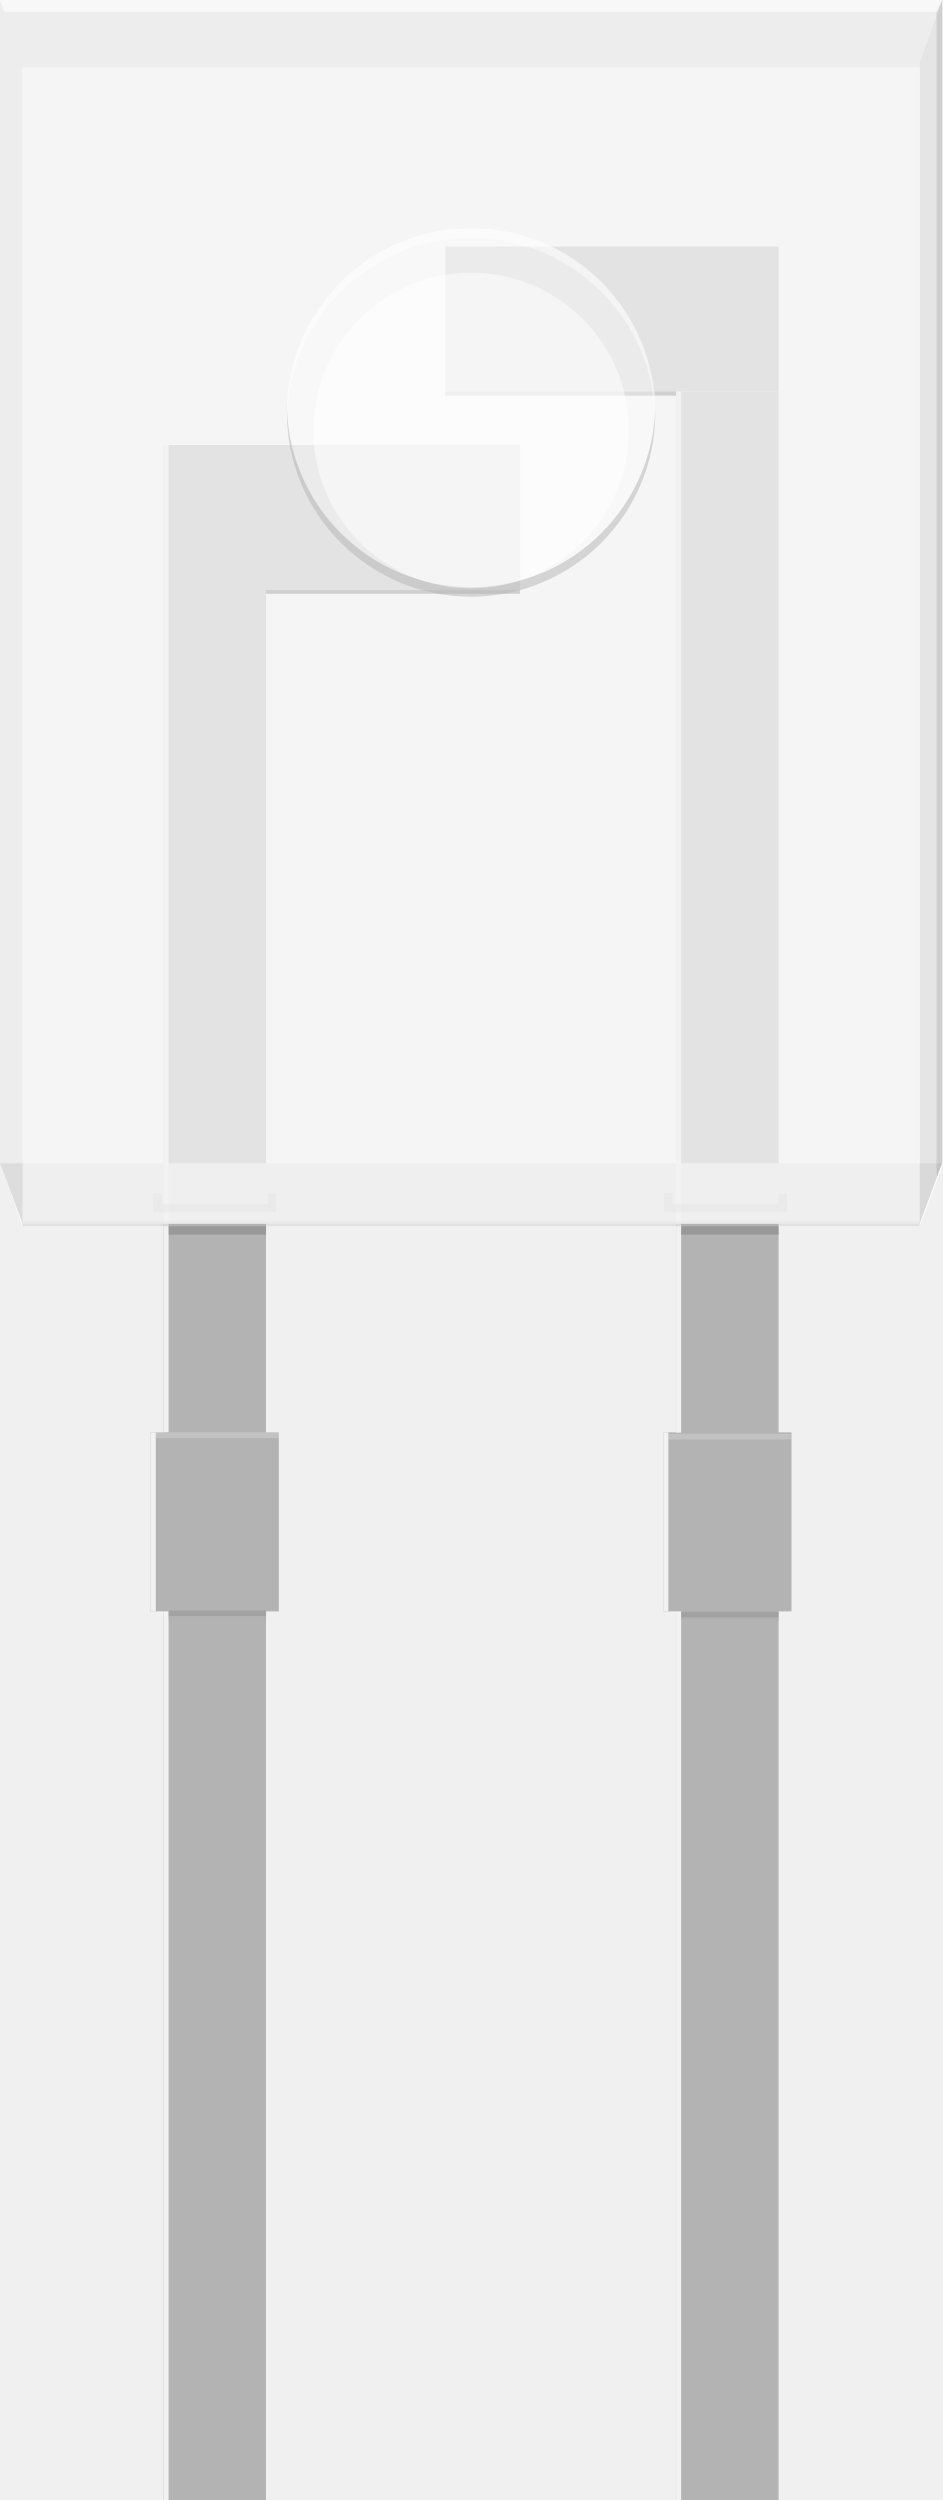
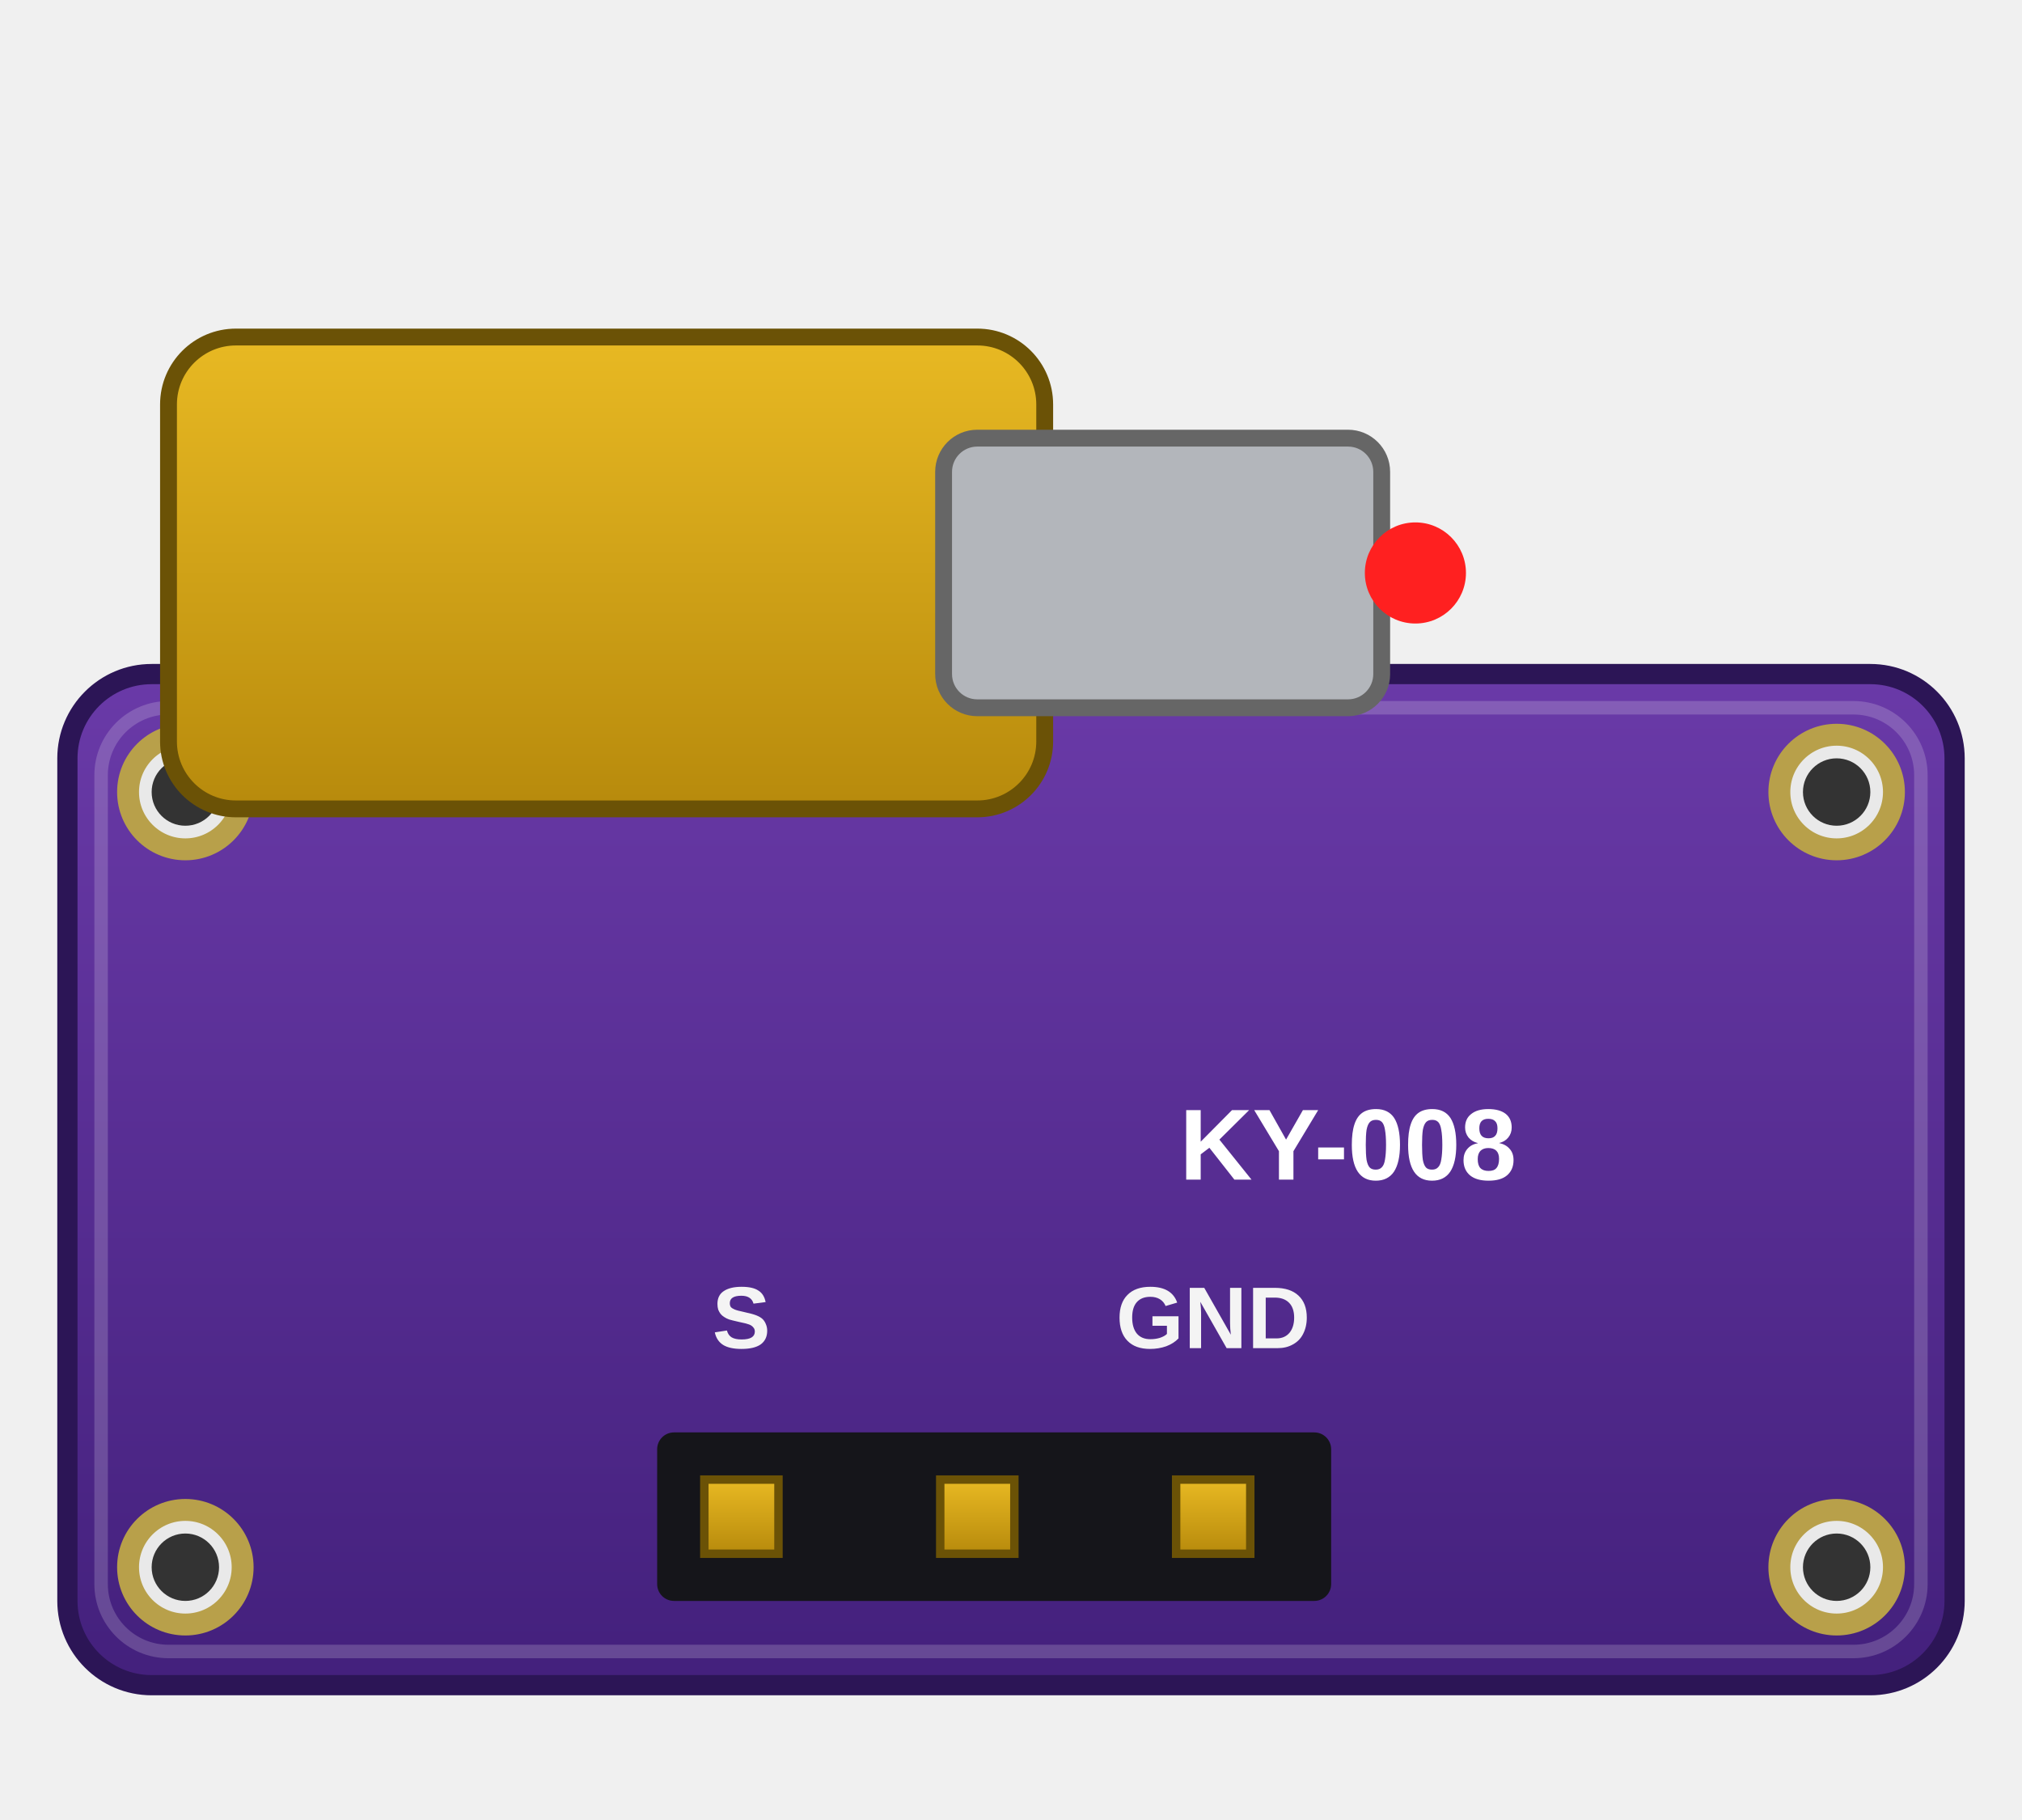
- <svg xmlns="http://www.w3.org/2000/svg" version="1.1" id="Ebene_1" x="0px" y="0px" width="13.232px" height="35.113px" viewBox="0 0 13.232 35.113" enable-background="new 0 0 13.232 35.113" xml:space="preserve">
-   <polygon fill="#FFFFFF" points="12.916,17.223 0.317,17.223 0,16.338 0,0 13.233,0 13.233,16.389 " />
-   <g id="breadboard">
-     <g>
-       <circle id="connector0pin" fill="none" cx="10.216" cy="34.176" r="1.494" />
-       <circle id="connector1pin" fill="none" cx="3.017" cy="34.176" r="1.494" />
-     </g>
-     <rect x="9.496" y="5.5" fill="#B3B3B3" width="1.439" height="29.613" />
-     <rect x="2.296" y="8.287" fill="#B3B3B3" width="1.44" height="26.826" />
-     <polygon fill="#E6E6E6" points="13.233,16.338 0,16.338 0.317,17.188 12.916,17.188  " />
-     <rect x="3.737" y="8.233" fill="#666666" width="3.567" height="0.107" />
-     <rect x="6.256" y="5.485" fill="#666666" width="3.24" height="0.072" />
-     <rect x="2.656" y="6.25" fill="#CCCCCC" width="4.647" height="2.037" />
-     <rect x="6.256" y="3.463" fill="#B3B3B3" width="4.681" height="2.037" />
-     <rect x="2.296" y="6.25" fill="#B3B3B3" width="5.009" height="2.037" />
-     <polygon opacity="0.35" fill="#CCCCCC" enable-background="new    " points="12.916,0.875 0.317,0.875 0,0 13.233,0  " />
-     <polygon opacity="0.35" fill="#CCCCCC" enable-background="new    " points="0.317,17.188 0,16.338 0,0 0.317,0.875  " />
-     <polygon opacity="0.5" fill="#CCCCCC" enable-background="new    " points="13.233,16.338 12.916,17.188 12.916,0.875 13.233,0     " />
-     <rect x="0.317" y="0.87" opacity="0.3" fill="#FFFFFF" enable-background="new    " width="12.6" height="0.166" />
-     <polygon opacity="0.63" fill="#FFFFFF" enable-background="new    " points="13.173,0.166 0.06,0.166 0,0 13.233,0  " />
-     <rect x="2.296" y="6.25" fill="#F2F2F2" width="0.072" height="13.872" />
-     <g>
-       <rect x="9.316" y="20.118" fill="#B3B3B3" width="1.801" height="2.514" />
-       <rect x="2.116" y="20.118" fill="#B3B3B3" width="1.8" height="2.514" />
-       <rect x="2.116" y="20.118" fill="#F2F2F2" width="0.072" height="2.514" />
-       <rect x="9.316" y="20.118" fill="#F2F2F2" width="0.071" height="2.514" />
-     </g>
-     <rect x="2.296" y="22.632" fill="#F2F2F2" width="0.072" height="12.481" />
-     <rect x="9.496" y="5.5" fill="#F2F2F2" width="0.071" height="14.622" />
-     <rect x="9.496" y="22.632" fill="#F2F2F2" width="0.071" height="12.481" />
-     <polygon opacity="0.4" fill="#B3B3B3" enable-background="new    " points="10.936,16.762 10.936,16.908 9.447,16.908    9.447,16.762 9.327,16.762 9.327,16.908 9.327,17.026 9.327,17.027 11.055,17.027 11.055,17.026 11.055,16.908 11.055,16.762  " />
-     <polygon opacity="0.4" fill="#B3B3B3" enable-background="new    " points="3.761,16.762 3.761,16.908 2.272,16.908 2.272,16.762    2.153,16.762 2.153,16.908 2.153,17.026 2.153,17.027 3.88,17.027 3.88,17.026 3.88,16.908 3.88,16.762  " />
-     <rect x="0.317" y="0.875" opacity="0.4" fill="#B3B3B3" enable-background="new    " width="12.6" height="0.072" />
-     <rect x="0.317" y="17.151" opacity="0.4" fill="#B3B3B3" enable-background="new    " width="12.6" height="0.071" />
-     <rect x="2.368" y="17.223" fill="#808080" fill-opacity="0.5" width="1.369" height="0.118" />
-     <rect x="9.566" y="17.223" fill="#808080" fill-opacity="0.5" width="1.37" height="0.118" />
-     <rect x="2.368" y="22.632" fill="#B3B3B3" fill-opacity="0.5" width="1.369" height="0.119" />
-     <rect x="9.566" y="22.632" fill="#B3B3B3" fill-opacity="0.5" width="1.37" height="0.119" />
-     <rect x="2.188" y="20.118" fill="#FFFFFF" fill-opacity="0.2" width="1.728" height="0.08" />
-     <rect x="9.386" y="20.138" fill="#FFFFFF" fill-opacity="0.2" width="1.729" height="0.079" />
-     <rect x="2.368" y="22.618" fill="#666666" fill-opacity="0.2" width="1.369" height="0.08" />
-     <rect x="9.567" y="22.638" fill="#666666" fill-opacity="0.2" width="1.369" height="0.079" />
-     <rect x="0.317" y="0.875" opacity="0.76" fill="#F2F2F2" enable-background="new    " width="12.6" height="16.313" />
-     <g>
-       <circle opacity="0.3" fill="#FFFFFF" enable-background="new    " cx="6.617" cy="5.793" r="2.588" />
-       <path opacity="0.46" fill="#FFFFFF" enable-background="new    " d="M4.029,5.93c0-1.431,1.158-2.589,2.587-2.589    c1.43,0,2.588,1.158,2.588,2.589V5.793c0-1.429-1.158-2.587-2.588-2.587c-1.429,0-2.587,1.158-2.587,2.587V5.93L4.029,5.93z" />
-       <path opacity="0.3" fill="#808080" enable-background="new    " d="M9.204,5.658c0,1.429-1.158,2.587-2.588,2.587    c-1.429,0-2.587-1.158-2.587-2.587v0.135c0,1.431,1.158,2.588,2.587,2.588c1.43,0,2.588-1.157,2.588-2.588V5.658z" />
-       <circle opacity="0.5" fill="#FFFFFF" enable-background="new    " cx="6.617" cy="6.046" r="2.216" />
-     </g>
-     <polygon opacity="0.1" enable-background="new    " points="13.233,16.338 13.154,16.531 13.154,0.166 13.233,0  " />
-   </g>
+ <svg xmlns="http://www.w3.org/2000/svg" viewBox="0 0 120 108" width="120" height="108">
+   <defs>
+     <linearGradient id="gB" x1="0" y1="0" x2="0" y2="1">
+       <stop offset="0" stop-color="#2b6fd0" />
+       <stop offset="1" stop-color="#14489c" />
+     </linearGradient>
+     <linearGradient id="gG" x1="0" y1="0" x2="0" y2="1">
+       <stop offset="0" stop-color="#2f9a4f" />
+       <stop offset="1" stop-color="#176b33" />
+     </linearGradient>
+     <linearGradient id="gR" x1="0" y1="0" x2="0" y2="1">
+       <stop offset="0" stop-color="#d63b3b" />
+       <stop offset="1" stop-color="#9c1c1c" />
+     </linearGradient>
+     <linearGradient id="gP" x1="0" y1="0" x2="0" y2="1">
+       <stop offset="0" stop-color="#6a3aa8" />
+       <stop offset="1" stop-color="#43207c" />
+     </linearGradient>
+     <linearGradient id="gK" x1="0" y1="0" x2="0" y2="1">
+       <stop offset="0" stop-color="#3a3a3e" />
+       <stop offset="1" stop-color="#17171a" />
+     </linearGradient>
+     <linearGradient id="gY" x1="0" y1="0" x2="0" y2="1">
+       <stop offset="0" stop-color="#e8b923" />
+       <stop offset="1" stop-color="#b78a0c" />
+     </linearGradient>
+     <linearGradient id="gM" x1="0" y1="0" x2="0" y2="1">
+       <stop offset="0" stop-color="#f2f2f2" />
+       <stop offset="0.5" stop-color="#b9bcc0" />
+       <stop offset="1" stop-color="#8b8e93" />
+     </linearGradient>
+     <linearGradient id="gV" x1="0" y1="0" x2="1" y2="0">
+       <stop offset="0" stop-color="#8d9094" />
+       <stop offset="0.35" stop-color="#f4f4f4" />
+       <stop offset="1" stop-color="#7c7f84" />
+     </linearGradient>
+     <radialGradient id="gGl" cx="0.35" cy="0.3" r="0.8">
+       <stop offset="0" stop-color="#ffffff" stop-opacity=".9" />
+       <stop offset="1" stop-color="#cfe6f5" stop-opacity=".35" />
+     </radialGradient>
+   </defs>
+   <rect x="4" y="40" width="112" height="60" rx="5" fill="url(#gP)" stroke="#2c1556" stroke-width="1.2" />
+   <rect x="6" y="42" width="108" height="56" rx="4" fill="none" stroke="#fff" stroke-opacity=".18" stroke-width=".8" />
+   <circle cx="11" cy="47" r="3.4" fill="#e9e9e9" stroke="#b8a04a" stroke-width="1.3" />
+   <circle cx="11" cy="47" r="2" fill="#333" />
+   <circle cx="109" cy="47" r="3.4" fill="#e9e9e9" stroke="#b8a04a" stroke-width="1.3" />
+   <circle cx="109" cy="47" r="2" fill="#333" />
+   <circle cx="11" cy="93" r="3.4" fill="#e9e9e9" stroke="#b8a04a" stroke-width="1.3" />
+   <circle cx="11" cy="93" r="2" fill="#333" />
+   <circle cx="109" cy="93" r="3.4" fill="#e9e9e9" stroke="#b8a04a" stroke-width="1.3" />
+   <circle cx="109" cy="93" r="2" fill="#333" />
+   <rect x="10" y="20" width="52" height="28" rx="4" fill="url(#gY)" stroke="#6b5206" />
+   <rect x="56" y="26" width="26" height="16" rx="2" fill="#b3b6bb" stroke="#666" />
+   <circle cx="84" cy="34" r="3" fill="#ff2020" />
+   <rect x="39" y="85" width="40" height="10" fill="#15151a" rx="1" />
+   <rect x="41.8" y="87.8" width="4.4" height="4.4" fill="url(#gY)" stroke="#6b5206" stroke-width=".5" />
+   <text x="44" y="80" font-family="Arial,Helvetica,sans-serif" font-size="5.2" font-weight="bold" fill="#f4f4f4" text-anchor="middle">S</text>
+   <rect x="55.8" y="87.8" width="4.4" height="4.4" fill="url(#gY)" stroke="#6b5206" stroke-width=".5" />
+   <rect x="69.8" y="87.8" width="4.4" height="4.4" fill="url(#gY)" stroke="#6b5206" stroke-width=".5" />
+   <text x="72" y="80" font-family="Arial,Helvetica,sans-serif" font-size="5.2" font-weight="bold" fill="#f4f4f4" text-anchor="middle">GND</text>
+   <text x="80" y="70" font-family="Arial,Helvetica,sans-serif" font-size="6" font-weight="bold" fill="#fff" text-anchor="middle">KY-008</text>
</svg>
